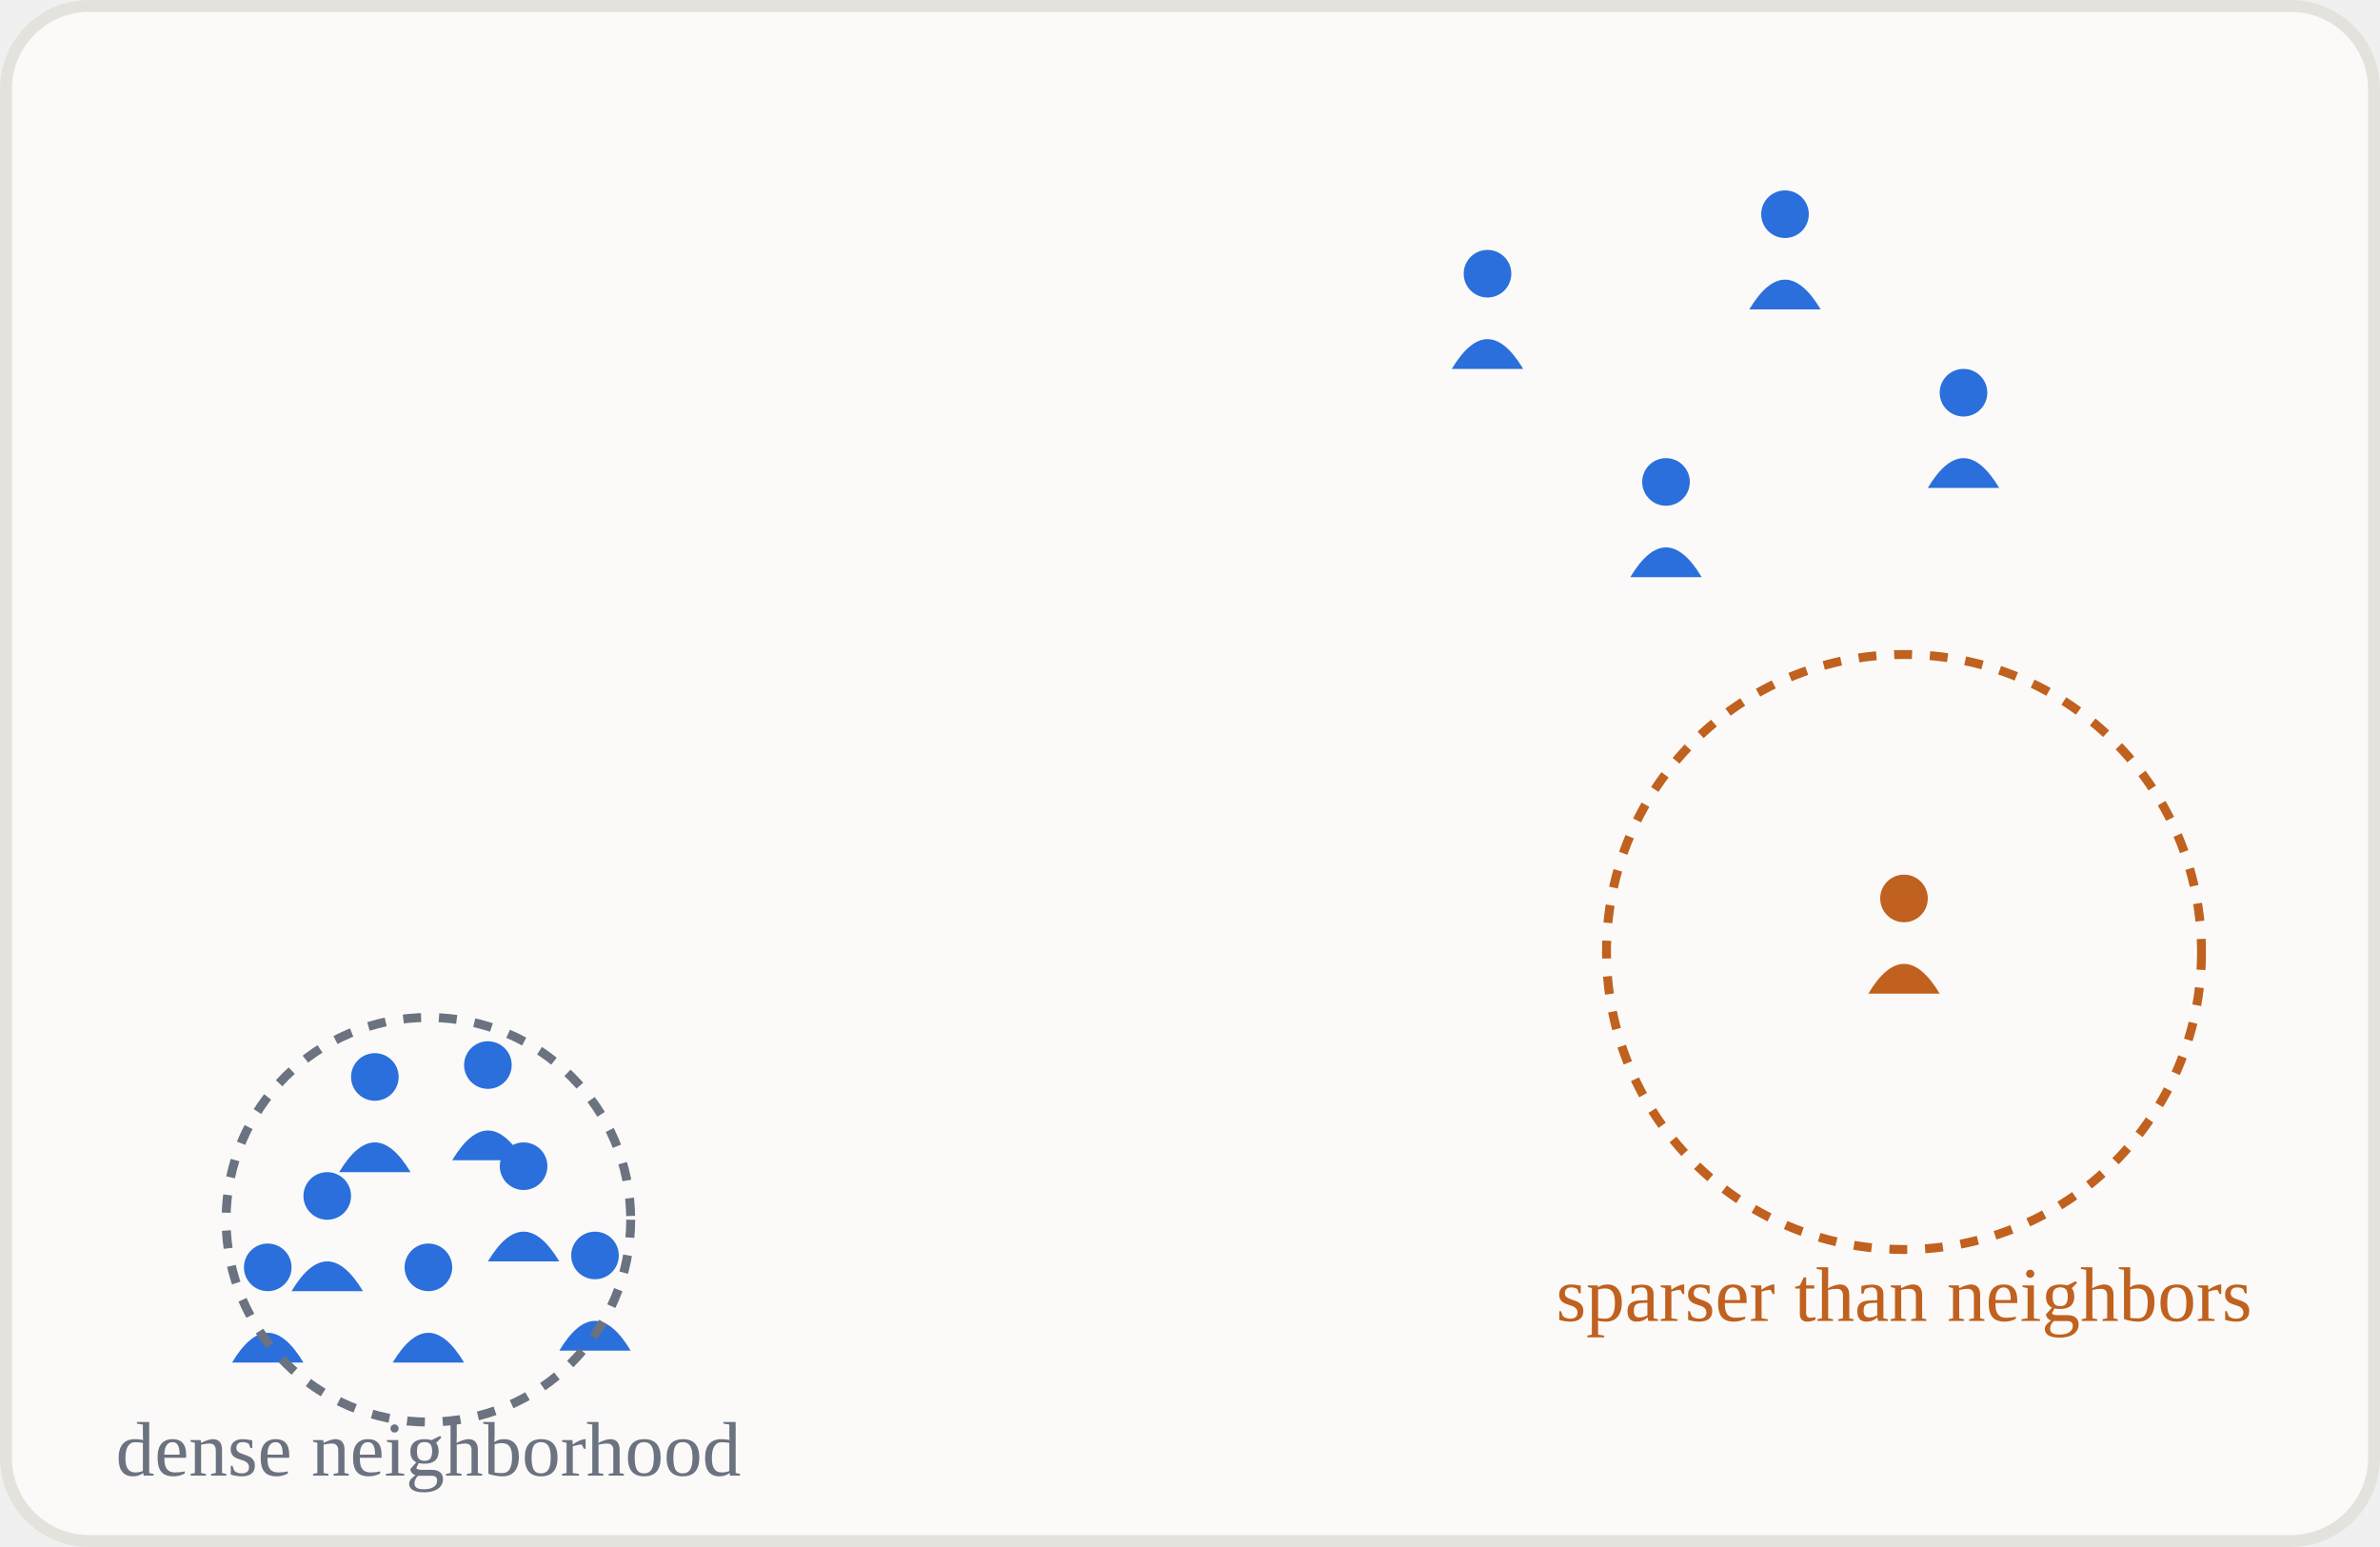
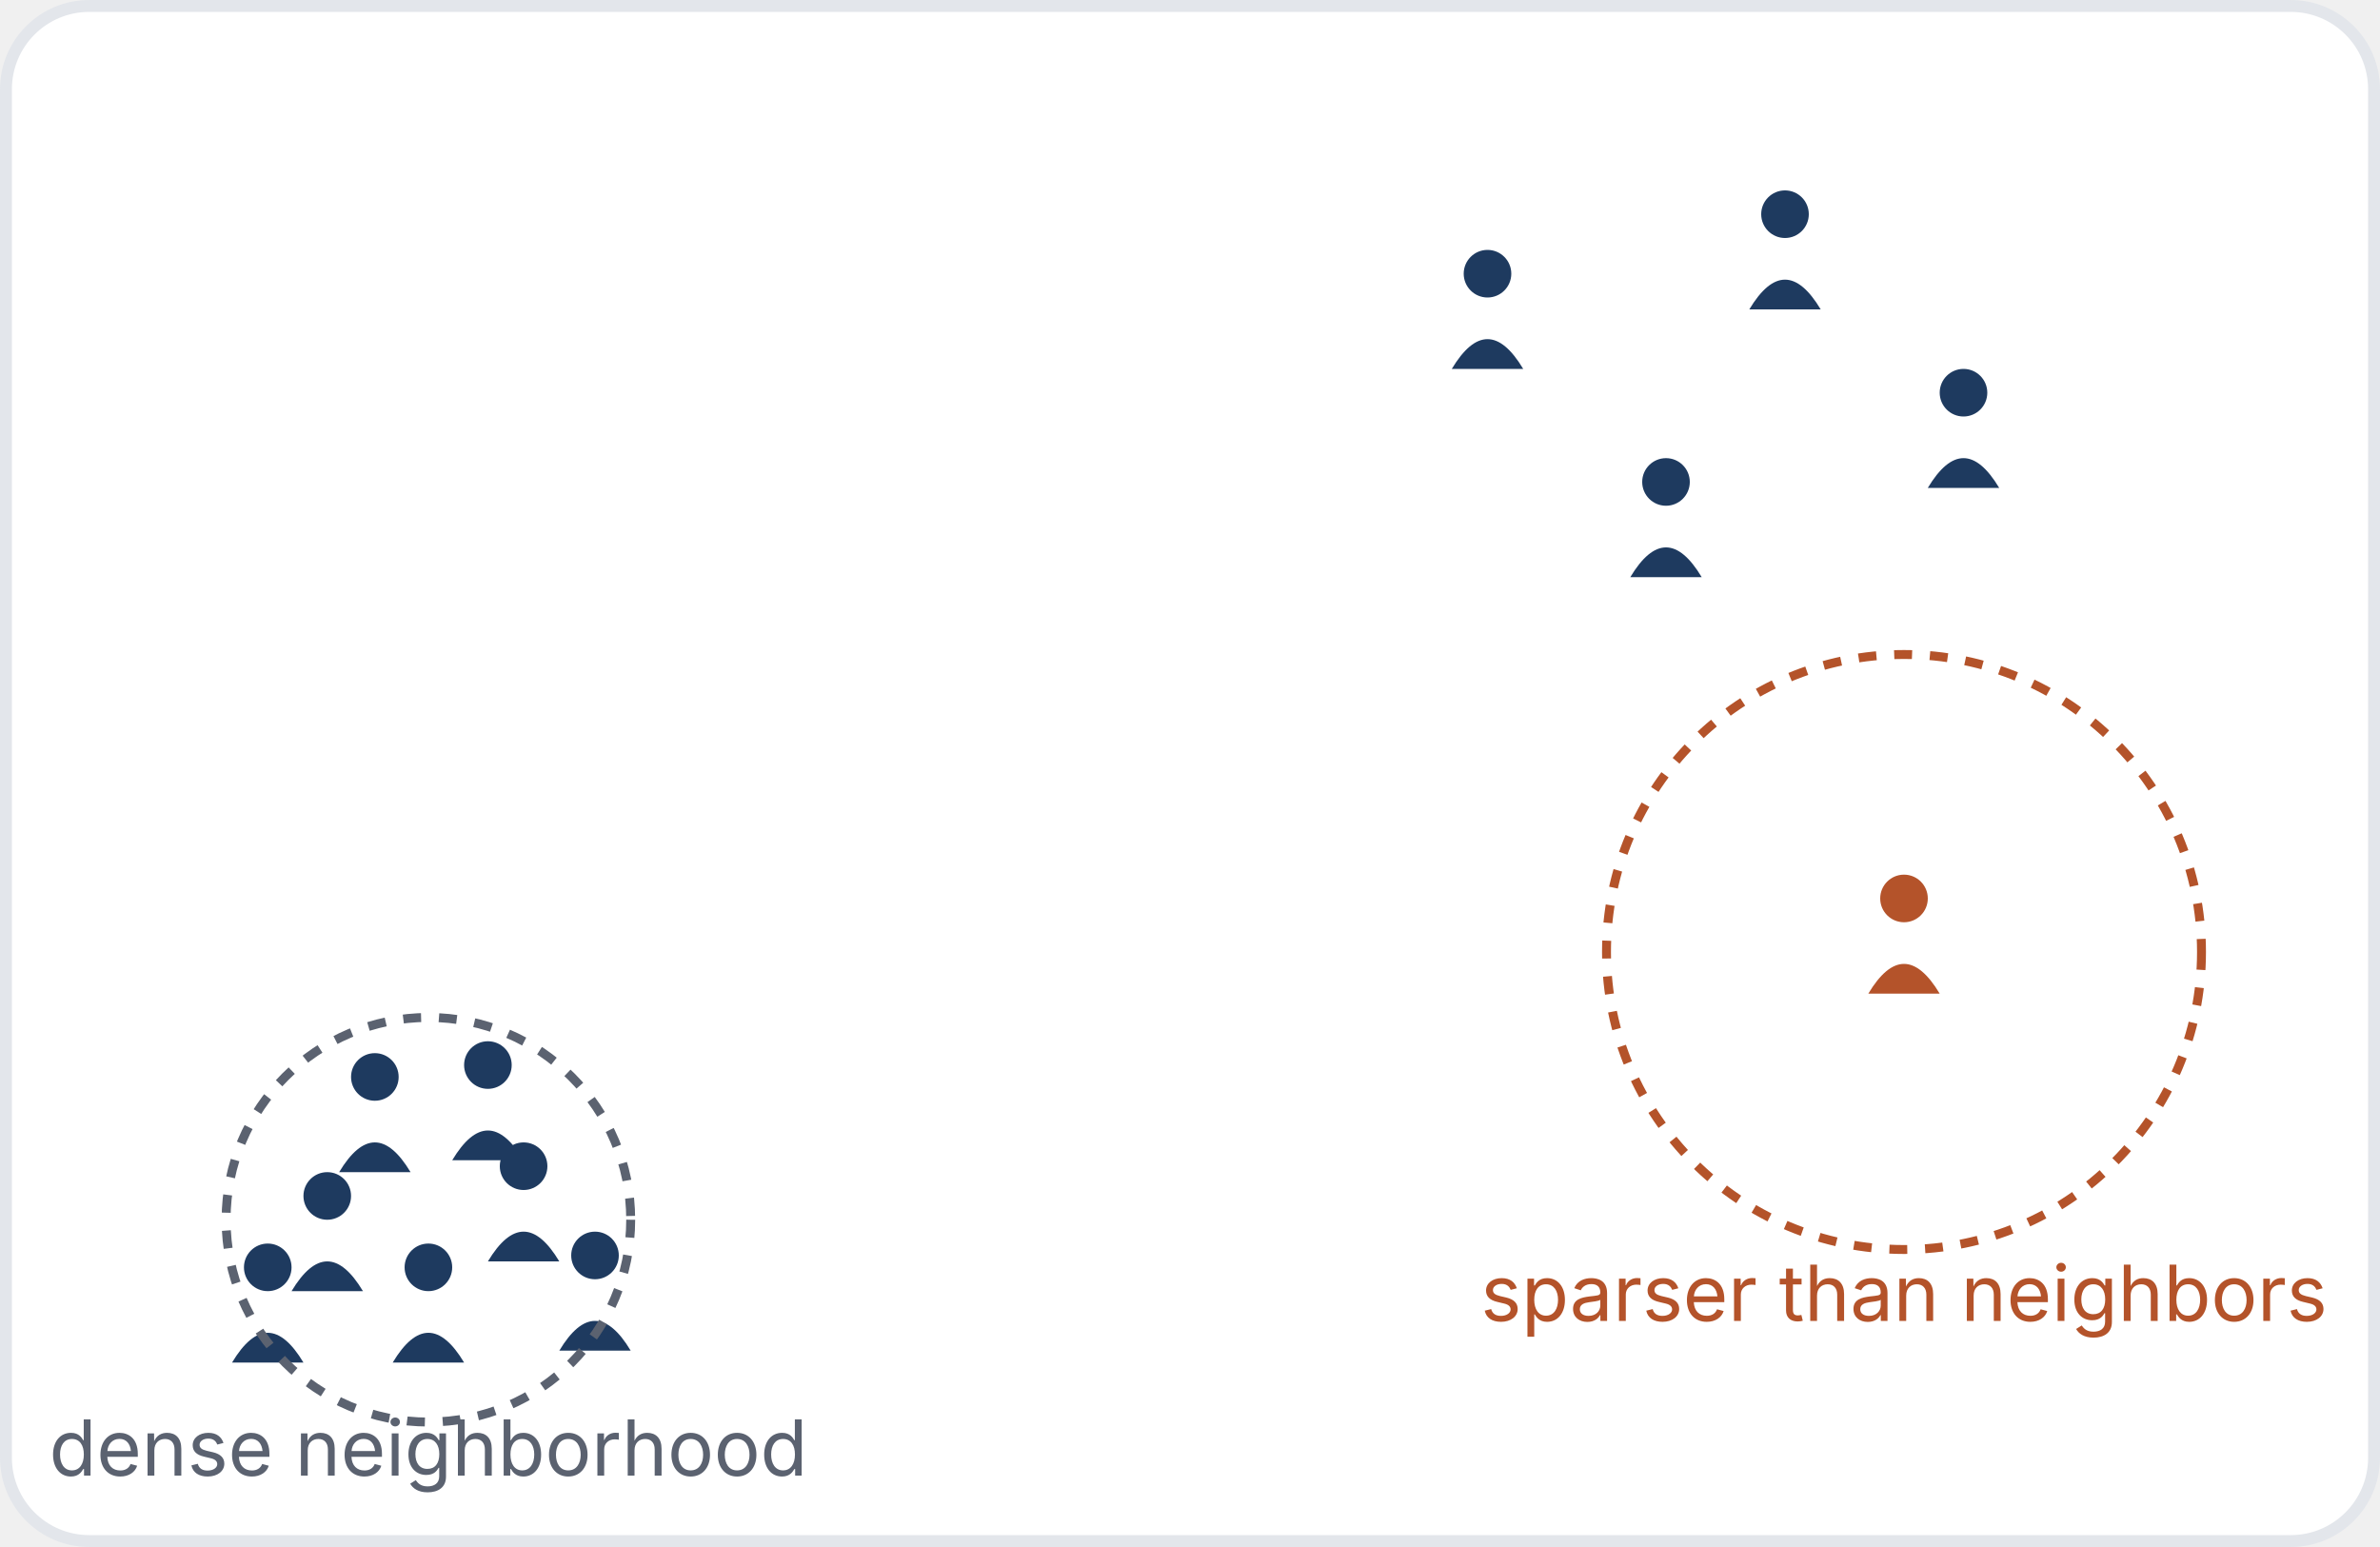
- <svg xmlns="http://www.w3.org/2000/svg" viewBox="0 0 400 260">
-   <rect x="1" y="1" width="398" height="258" rx="14" fill="#fbfaf8" stroke="#e4e2dc" stroke-width="2" />
+ <svg xmlns="http://www.w3.org/2000/svg" font-family="Inter, Segoe UI, Arial, sans-serif" viewBox="0 0 400 260">
+   <rect x="1" y="1" width="398" height="258" rx="14" fill="#ffffff" stroke="#e3e6eb" stroke-width="2" />
  <defs>
    <g id="traveler">
      <circle cx="0" cy="-9" r="4" />
      <path d="M -6 7 Q 0 -3 6 7 Z" />
    </g>
  </defs>
-   <g fill="#2a6fdb">
+   <g fill="#1e3a5f">
    <use href="#traveler" x="55" y="210" />
    <use href="#traveler" x="72" y="222" />
    <use href="#traveler" x="88" y="205" />
    <use href="#traveler" x="63" y="190" />
    <use href="#traveler" x="82" y="188" />
    <use href="#traveler" x="100" y="220" />
    <use href="#traveler" x="45" y="222" />
  </g>
-   <circle cx="72" cy="205" r="34" fill="none" stroke="#6b7280" stroke-width="1.5" stroke-dasharray="3 3" />
-   <text x="72" y="248" font-size="13" fill="#6b7280" text-anchor="middle">dense neighborhood</text>
-   <g fill="#2a6fdb">
+   <circle cx="72" cy="205" r="34" fill="none" stroke="#5b6270" stroke-width="1.5" stroke-dasharray="3 3" />
+   <text x="72" y="248" font-size="13" fill="#5b6270" text-anchor="middle">dense neighborhood</text>
+   <g fill="#1e3a5f">
    <use href="#traveler" x="250" y="55" />
    <use href="#traveler" x="300" y="45" />
    <use href="#traveler" x="280" y="90" />
    <use href="#traveler" x="330" y="75" />
  </g>
-   <g fill="#c0611f">
+   <g fill="#b4532a">
    <use href="#traveler" x="320" y="160" />
  </g>
-   <circle cx="320" cy="160" r="50" fill="none" stroke="#c0611f" stroke-width="1.5" stroke-dasharray="3 3" />
-   <text x="320" y="222" font-size="13" fill="#c0611f" text-anchor="middle">sparser than neighbors</text>
+   <circle cx="320" cy="160" r="50" fill="none" stroke="#b4532a" stroke-width="1.5" stroke-dasharray="3 3" />
+   <text x="320" y="222" font-size="13" fill="#b4532a" text-anchor="middle">sparser than neighbors</text>
</svg>
